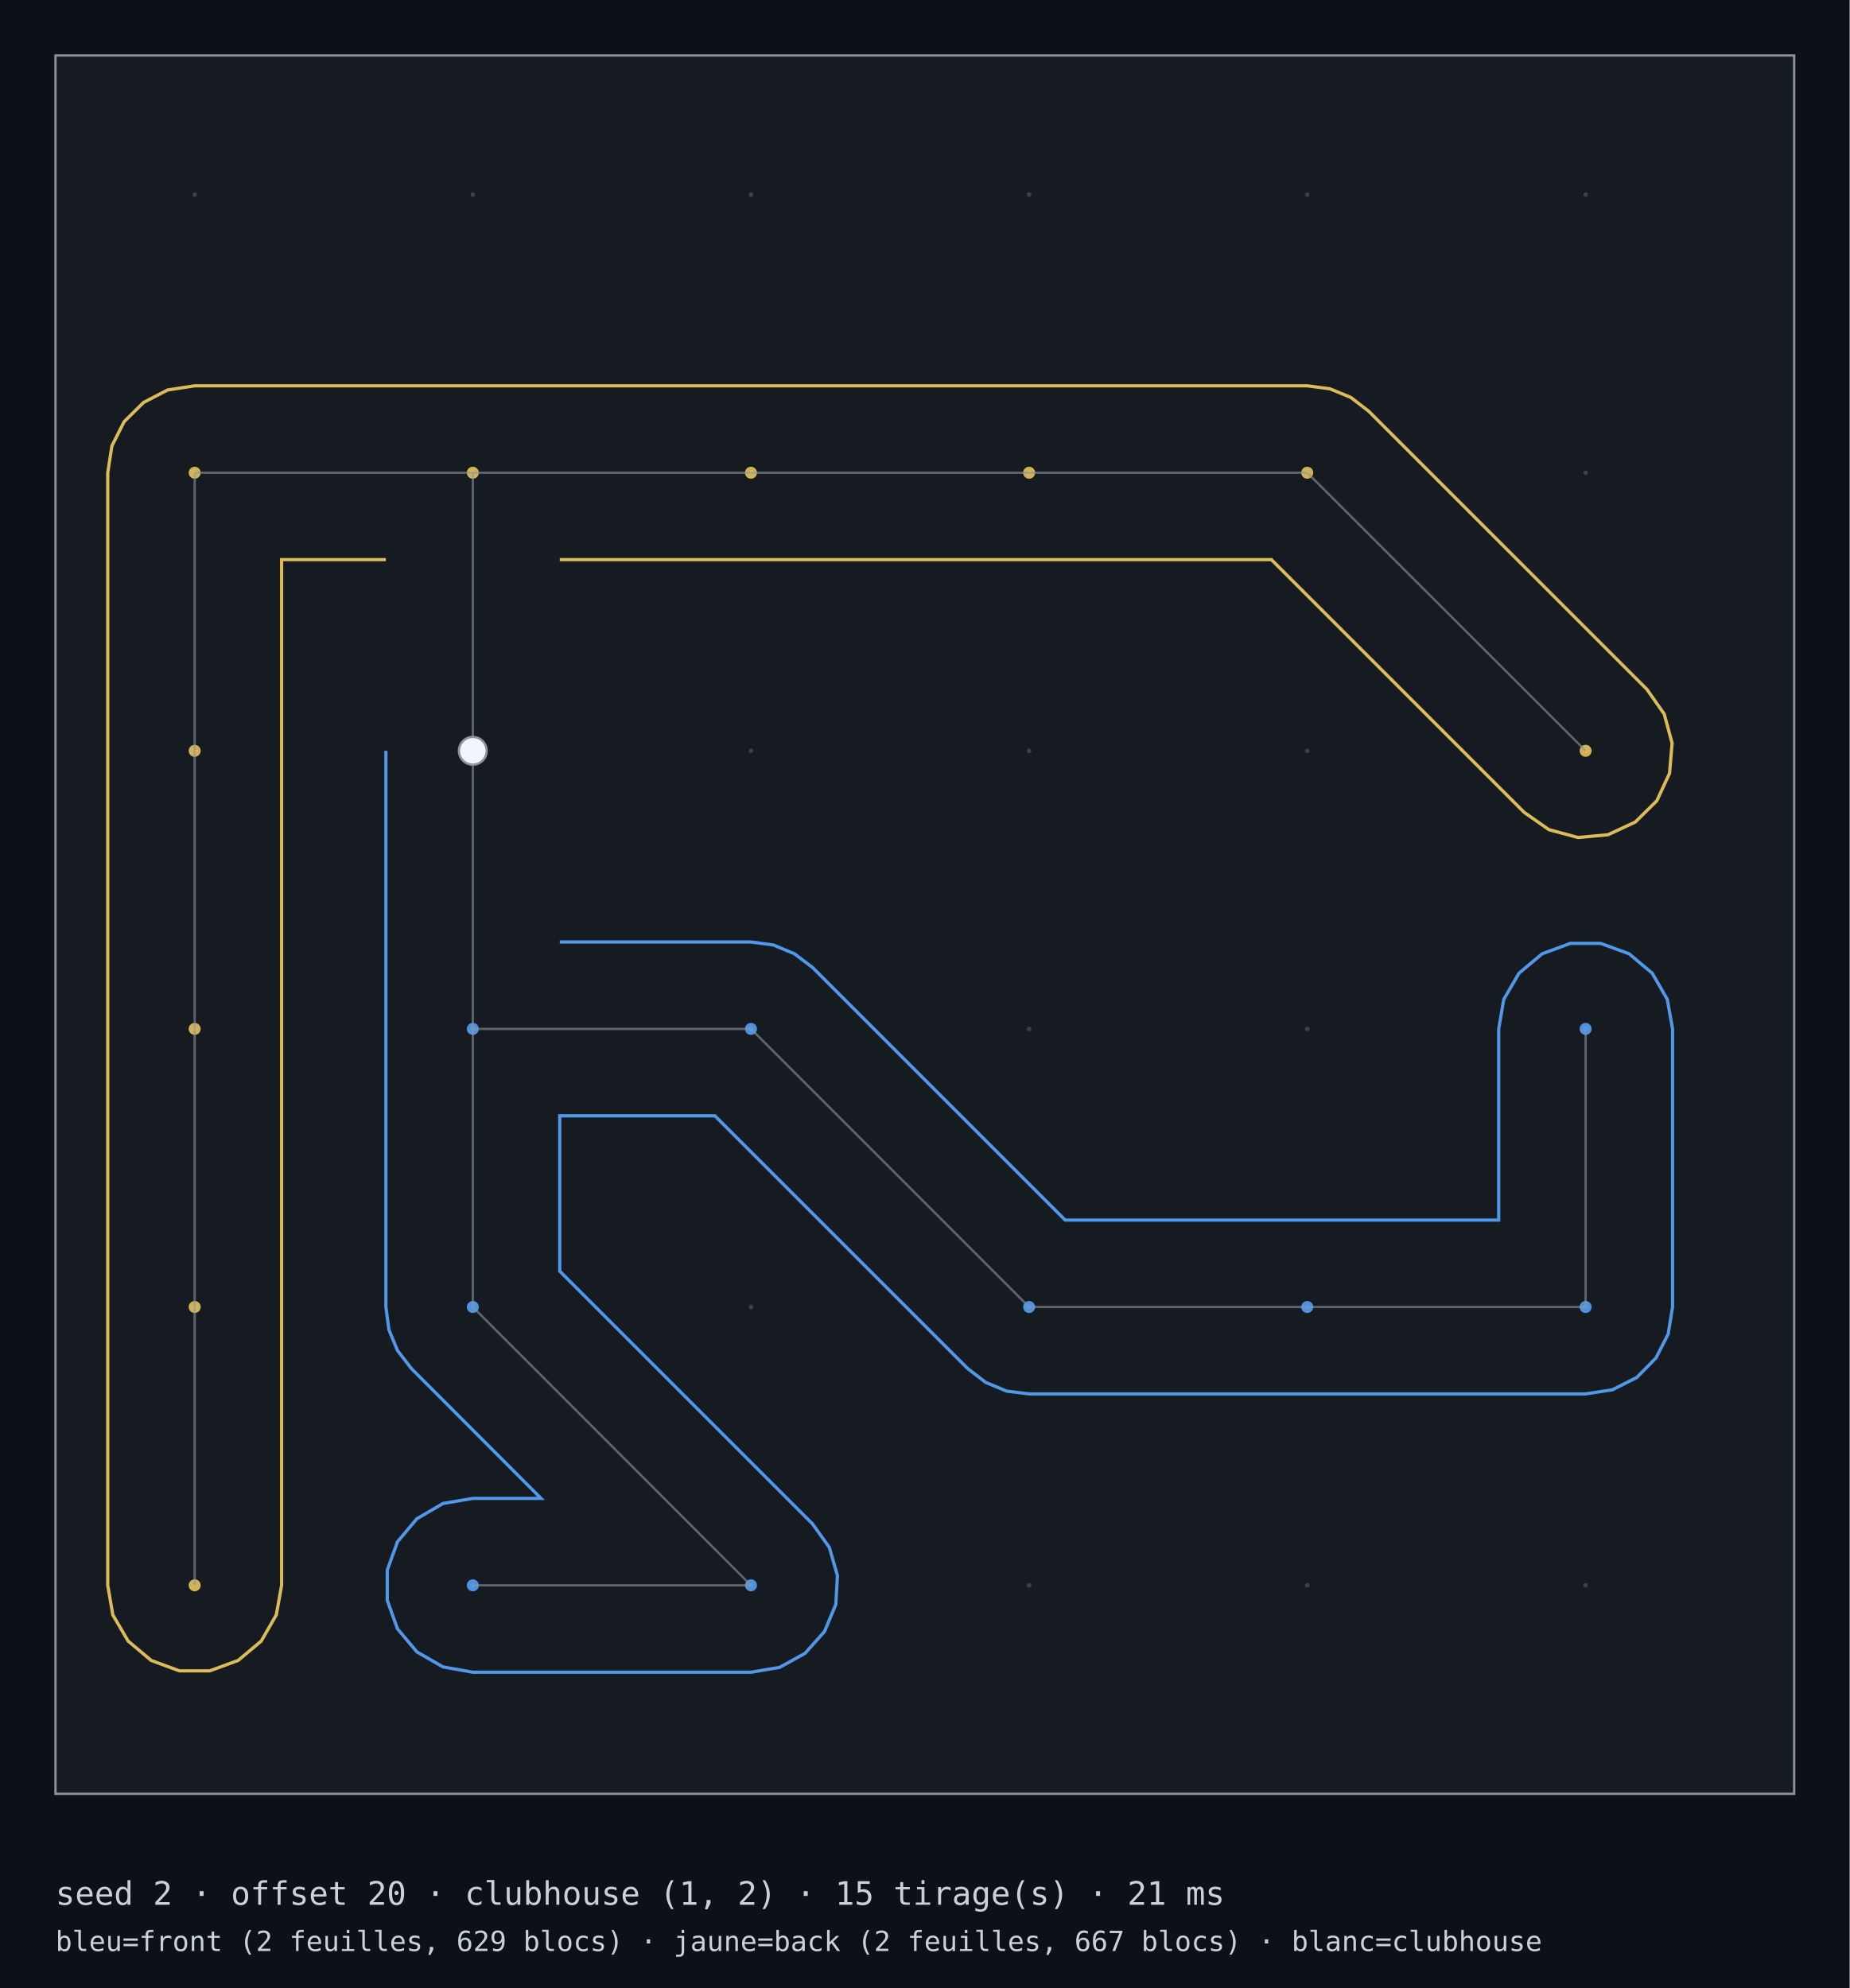
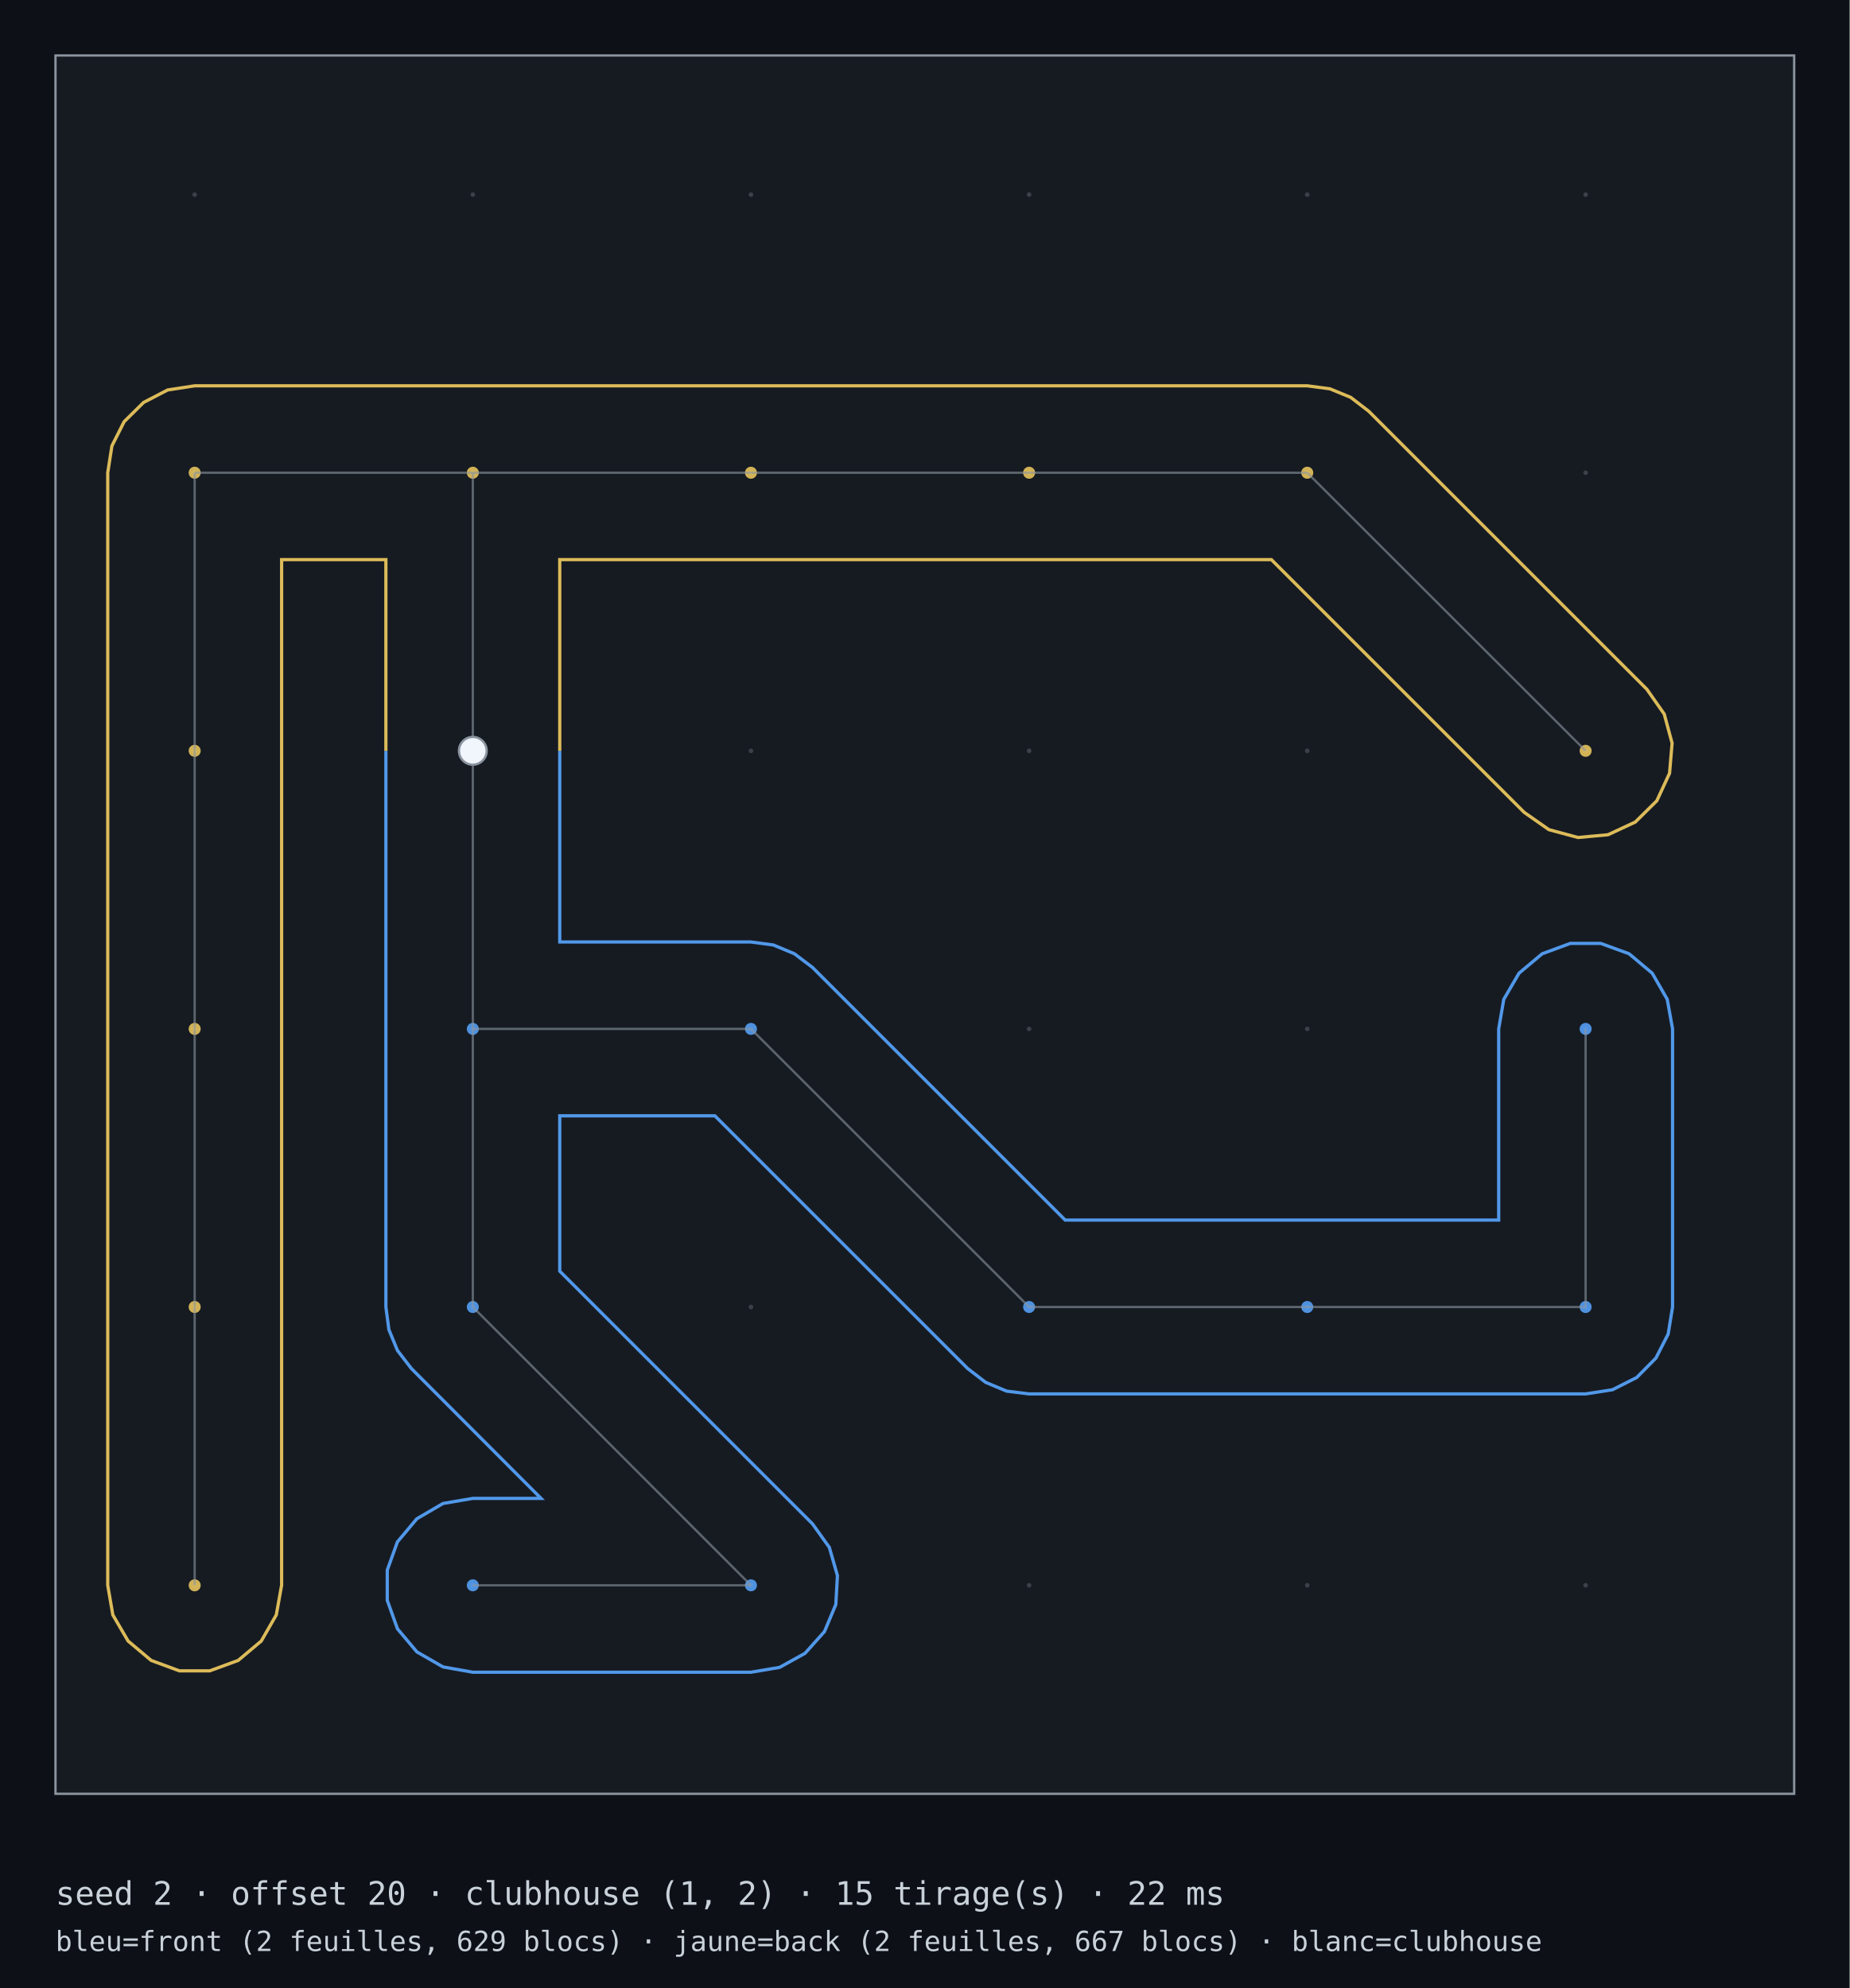
<svg xmlns="http://www.w3.org/2000/svg" width="800" height="860">
  <rect width="100%" height="100%" fill="#0d1117" />
  <rect x="24" y="24" width="752.0" height="752.0" fill="#161b22" stroke="#8b949e" />
  <style>text{font-family:monospace;fill:#c9d1d9}</style>
  <circle cx="84.2" cy="84.2" r="1.0" fill="#3b4049" />
  <circle cx="84.2" cy="204.5" r="1.0" fill="#3b4049" />
  <circle cx="84.2" cy="324.8" r="1.0" fill="#3b4049" />
  <circle cx="84.2" cy="445.1" r="1.0" fill="#3b4049" />
  <circle cx="84.2" cy="565.4" r="1.0" fill="#3b4049" />
  <circle cx="84.2" cy="685.8" r="1.0" fill="#3b4049" />
  <circle cx="204.5" cy="84.2" r="1.0" fill="#3b4049" />
  <circle cx="204.5" cy="204.5" r="1.0" fill="#3b4049" />
  <circle cx="204.5" cy="324.8" r="1.0" fill="#3b4049" />
  <circle cx="204.5" cy="445.1" r="1.0" fill="#3b4049" />
  <circle cx="204.5" cy="565.4" r="1.0" fill="#3b4049" />
  <circle cx="204.5" cy="685.8" r="1.0" fill="#3b4049" />
  <circle cx="324.8" cy="84.2" r="1.0" fill="#3b4049" />
  <circle cx="324.8" cy="204.5" r="1.0" fill="#3b4049" />
  <circle cx="324.8" cy="324.8" r="1.0" fill="#3b4049" />
  <circle cx="324.8" cy="445.1" r="1.0" fill="#3b4049" />
  <circle cx="324.8" cy="565.4" r="1.0" fill="#3b4049" />
  <circle cx="324.8" cy="685.8" r="1.0" fill="#3b4049" />
  <circle cx="445.1" cy="84.2" r="1.0" fill="#3b4049" />
  <circle cx="445.1" cy="204.5" r="1.0" fill="#3b4049" />
  <circle cx="445.1" cy="324.8" r="1.0" fill="#3b4049" />
  <circle cx="445.1" cy="445.1" r="1.0" fill="#3b4049" />
  <circle cx="445.1" cy="565.4" r="1.0" fill="#3b4049" />
  <circle cx="445.1" cy="685.8" r="1.0" fill="#3b4049" />
  <circle cx="565.4" cy="84.2" r="1.0" fill="#3b4049" />
  <circle cx="565.4" cy="204.5" r="1.0" fill="#3b4049" />
  <circle cx="565.4" cy="324.8" r="1.0" fill="#3b4049" />
  <circle cx="565.4" cy="445.1" r="1.0" fill="#3b4049" />
  <circle cx="565.4" cy="565.4" r="1.0" fill="#3b4049" />
  <circle cx="565.4" cy="685.8" r="1.0" fill="#3b4049" />
  <circle cx="685.8" cy="84.2" r="1.0" fill="#3b4049" />
  <circle cx="685.8" cy="204.5" r="1.0" fill="#3b4049" />
  <circle cx="685.8" cy="324.8" r="1.0" fill="#3b4049" />
  <circle cx="685.8" cy="445.1" r="1.0" fill="#3b4049" />
  <circle cx="685.8" cy="565.4" r="1.0" fill="#3b4049" />
  <circle cx="685.8" cy="685.8" r="1.0" fill="#3b4049" />
  <circle cx="204.5" cy="445.1" r="2.6" fill="#58a6ff" fill-opacity="0.85" />
  <circle cx="324.8" cy="445.1" r="2.6" fill="#58a6ff" fill-opacity="0.85" />
  <circle cx="204.5" cy="565.4" r="2.6" fill="#58a6ff" fill-opacity="0.85" />
  <circle cx="324.8" cy="685.8" r="2.6" fill="#58a6ff" fill-opacity="0.85" />
  <circle cx="204.5" cy="685.8" r="2.6" fill="#58a6ff" fill-opacity="0.85" />
  <circle cx="445.1" cy="565.4" r="2.6" fill="#58a6ff" fill-opacity="0.85" />
  <circle cx="565.4" cy="565.4" r="2.6" fill="#58a6ff" fill-opacity="0.85" />
  <circle cx="685.8" cy="565.4" r="2.6" fill="#58a6ff" fill-opacity="0.85" />
  <circle cx="685.8" cy="445.1" r="2.6" fill="#58a6ff" fill-opacity="0.85" />
  <circle cx="204.5" cy="204.5" r="2.6" fill="#f2cc60" fill-opacity="0.85" />
  <circle cx="84.2" cy="204.5" r="2.6" fill="#f2cc60" fill-opacity="0.85" />
  <circle cx="324.8" cy="204.5" r="2.6" fill="#f2cc60" fill-opacity="0.85" />
  <circle cx="445.1" cy="204.5" r="2.6" fill="#f2cc60" fill-opacity="0.85" />
  <circle cx="565.4" cy="204.5" r="2.6" fill="#f2cc60" fill-opacity="0.85" />
  <circle cx="685.8" cy="324.8" r="2.6" fill="#f2cc60" fill-opacity="0.85" />
  <circle cx="84.2" cy="324.8" r="2.6" fill="#f2cc60" fill-opacity="0.85" />
  <circle cx="84.2" cy="445.1" r="2.6" fill="#f2cc60" fill-opacity="0.85" />
  <circle cx="84.2" cy="565.4" r="2.6" fill="#f2cc60" fill-opacity="0.85" />
  <circle cx="84.2" cy="685.8" r="2.6" fill="#f2cc60" fill-opacity="0.85" />
  <line x1="204.5" y1="324.8" x2="204.5" y2="445.1" stroke="#8b949e" stroke-width="1.0" stroke-opacity="0.6" />
  <line x1="204.5" y1="324.8" x2="204.5" y2="204.5" stroke="#8b949e" stroke-width="1.0" stroke-opacity="0.6" />
  <line x1="204.5" y1="445.1" x2="324.8" y2="445.1" stroke="#8b949e" stroke-width="1.0" stroke-opacity="0.6" />
  <line x1="204.5" y1="204.5" x2="84.2" y2="204.5" stroke="#8b949e" stroke-width="1.0" stroke-opacity="0.6" />
  <line x1="324.8" y1="445.1" x2="445.1" y2="565.4" stroke="#8b949e" stroke-width="1.0" stroke-opacity="0.6" />
  <line x1="84.2" y1="204.5" x2="84.2" y2="324.8" stroke="#8b949e" stroke-width="1.0" stroke-opacity="0.6" />
  <line x1="445.1" y1="565.4" x2="565.4" y2="565.4" stroke="#8b949e" stroke-width="1.0" stroke-opacity="0.6" />
  <line x1="84.2" y1="324.8" x2="84.2" y2="445.1" stroke="#8b949e" stroke-width="1.0" stroke-opacity="0.6" />
  <line x1="565.4" y1="565.4" x2="685.8" y2="565.4" stroke="#8b949e" stroke-width="1.0" stroke-opacity="0.6" />
  <line x1="84.2" y1="445.1" x2="84.2" y2="565.4" stroke="#8b949e" stroke-width="1.0" stroke-opacity="0.6" />
  <line x1="685.8" y1="565.4" x2="685.8" y2="445.1" stroke="#8b949e" stroke-width="1.0" stroke-opacity="0.6" />
  <line x1="84.2" y1="565.4" x2="84.2" y2="685.8" stroke="#8b949e" stroke-width="1.0" stroke-opacity="0.6" />
  <line x1="204.5" y1="445.1" x2="204.5" y2="565.4" stroke="#8b949e" stroke-width="1.0" stroke-opacity="0.6" />
  <line x1="204.5" y1="204.5" x2="324.8" y2="204.5" stroke="#8b949e" stroke-width="1.0" stroke-opacity="0.6" />
  <line x1="204.5" y1="565.4" x2="324.8" y2="685.8" stroke="#8b949e" stroke-width="1.0" stroke-opacity="0.6" />
  <line x1="324.8" y1="204.5" x2="445.1" y2="204.5" stroke="#8b949e" stroke-width="1.0" stroke-opacity="0.6" />
  <line x1="324.8" y1="685.8" x2="204.5" y2="685.8" stroke="#8b949e" stroke-width="1.0" stroke-opacity="0.6" />
  <line x1="445.1" y1="204.5" x2="565.4" y2="204.5" stroke="#8b949e" stroke-width="1.0" stroke-opacity="0.6" />
  <line x1="565.4" y1="204.5" x2="685.8" y2="324.8" stroke="#8b949e" stroke-width="1.0" stroke-opacity="0.6" />
-   <polyline points="166.9,324.8 166.9,565.4 168.2,575.2 171.9,584.2 177.9,592.0 234.0,648.2 204.5,648.2 191.6,650.4 180.3,657.0 171.9,667.0 167.5,679.2 167.5,692.3 171.9,704.6 180.3,714.6 191.6,721.1 204.5,723.4 324.8,723.4 337.2,721.3 348.2,715.2 356.6,705.8 361.5,694.1 362.2,681.6 358.7,669.4 351.4,659.2 242.1,549.9 242.1,482.7 309.2,482.7 418.5,592.0 426.3,598.0 435.4,601.8 445.1,603.0 685.8,603.0 697.4,601.2 707.9,595.9 716.2,587.5 721.5,577.1 723.4,565.4 723.4,445.1 721.1,432.3 714.6,421.0 704.6,412.6 692.3,408.1 679.2,408.1 667.0,412.6 657.0,421.0 650.4,432.3 648.2,445.1 648.2,527.8 460.7,527.8 351.4,418.5 343.6,412.6 334.5,408.8 324.8,407.5 242.1,407.5" fill="none" stroke="#58a6ff" stroke-width="1.4" stroke-opacity="0.9" />
-   <polyline points="242.1,242.1 549.9,242.1 659.2,351.4 669.9,358.9 682.5,362.3 695.5,361.1 707.3,355.6 716.6,346.4 722.1,334.5 723.2,321.5 719.8,308.9 712.3,298.2 592.0,177.9 584.2,171.9 575.2,168.2 565.4,166.9 84.2,166.9 72.5,168.7 62.1,174.1 53.7,182.4 48.4,192.9 46.6,204.5 46.6,685.8 48.8,698.6 55.4,709.9 65.4,718.3 77.6,722.8 90.7,722.8 103.0,718.3 113.0,709.9 119.5,698.6 121.8,685.8 121.8,242.1 166.9,242.1" fill="none" stroke="#f2cc60" stroke-width="1.4" stroke-opacity="0.9" />
+   <polyline points="166.9,324.8 166.9,445.1 166.9,565.4 168.2,575.2 171.9,584.2 177.9,592.0 234.0,648.2 204.5,648.2 191.6,650.4 180.3,657.0 171.9,667.0 167.5,679.2 167.5,692.3 171.9,704.6 180.3,714.6 191.6,721.1 204.5,723.4 324.8,723.4 337.2,721.3 348.2,715.2 356.6,705.8 361.5,694.1 362.2,681.6 358.7,669.4 351.4,659.2 242.1,549.9 242.1,482.7 309.2,482.7 418.5,592.0 426.3,598.0 435.4,601.8 445.1,603.0 565.4,603.0 685.8,603.0 697.4,601.2 707.9,595.9 716.2,587.5 721.5,577.1 723.4,565.4 723.4,445.1 721.1,432.3 714.6,421.0 704.6,412.6 692.3,408.1 679.2,408.1 667.0,412.6 657.0,421.0 650.4,432.3 648.2,445.1 648.2,527.8 565.4,527.8 460.7,527.8 351.4,418.5 343.6,412.6 334.5,408.8 324.8,407.5 242.1,407.5 242.1,324.8" fill="none" stroke="#58a6ff" stroke-width="1.4" stroke-opacity="0.9" />
+   <polyline points="242.1,324.8 242.1,242.1 324.8,242.1 445.1,242.1 549.9,242.1 659.2,351.4 669.9,358.9 682.5,362.3 695.5,361.1 707.3,355.6 716.6,346.4 722.1,334.5 723.2,321.5 719.8,308.9 712.3,298.2 592.0,177.9 584.2,171.9 575.2,168.2 565.4,166.9 445.1,166.9 324.8,166.9 204.5,166.9 84.2,166.9 72.5,168.7 62.1,174.1 53.7,182.4 48.4,192.9 46.6,204.5 46.6,324.8 46.6,445.1 46.6,565.4 46.6,685.8 48.8,698.6 55.4,709.9 65.4,718.3 77.6,722.8 90.7,722.8 103.0,718.3 113.0,709.9 119.5,698.6 121.8,685.8 121.8,565.4 121.8,445.1 121.8,324.8 121.8,242.1 166.9,242.1 166.9,324.8" fill="none" stroke="#f2cc60" stroke-width="1.4" stroke-opacity="0.9" />
  <circle cx="204.5" cy="324.8" r="6" fill="#f0f6fc" stroke="#8b949e" />
-   <text x="24" y="824" font-size="14">seed 2 · offset 20 · clubhouse (1, 2) · 15 tirage(s) · 21 ms</text>
+   <text x="24" y="824" font-size="14">seed 2 · offset 20 · clubhouse (1, 2) · 15 tirage(s) · 22 ms</text>
  <text x="24" y="844" font-size="12">bleu=front (2 feuilles, 629 blocs) · jaune=back (2 feuilles, 667 blocs) · blanc=clubhouse</text>
</svg>
